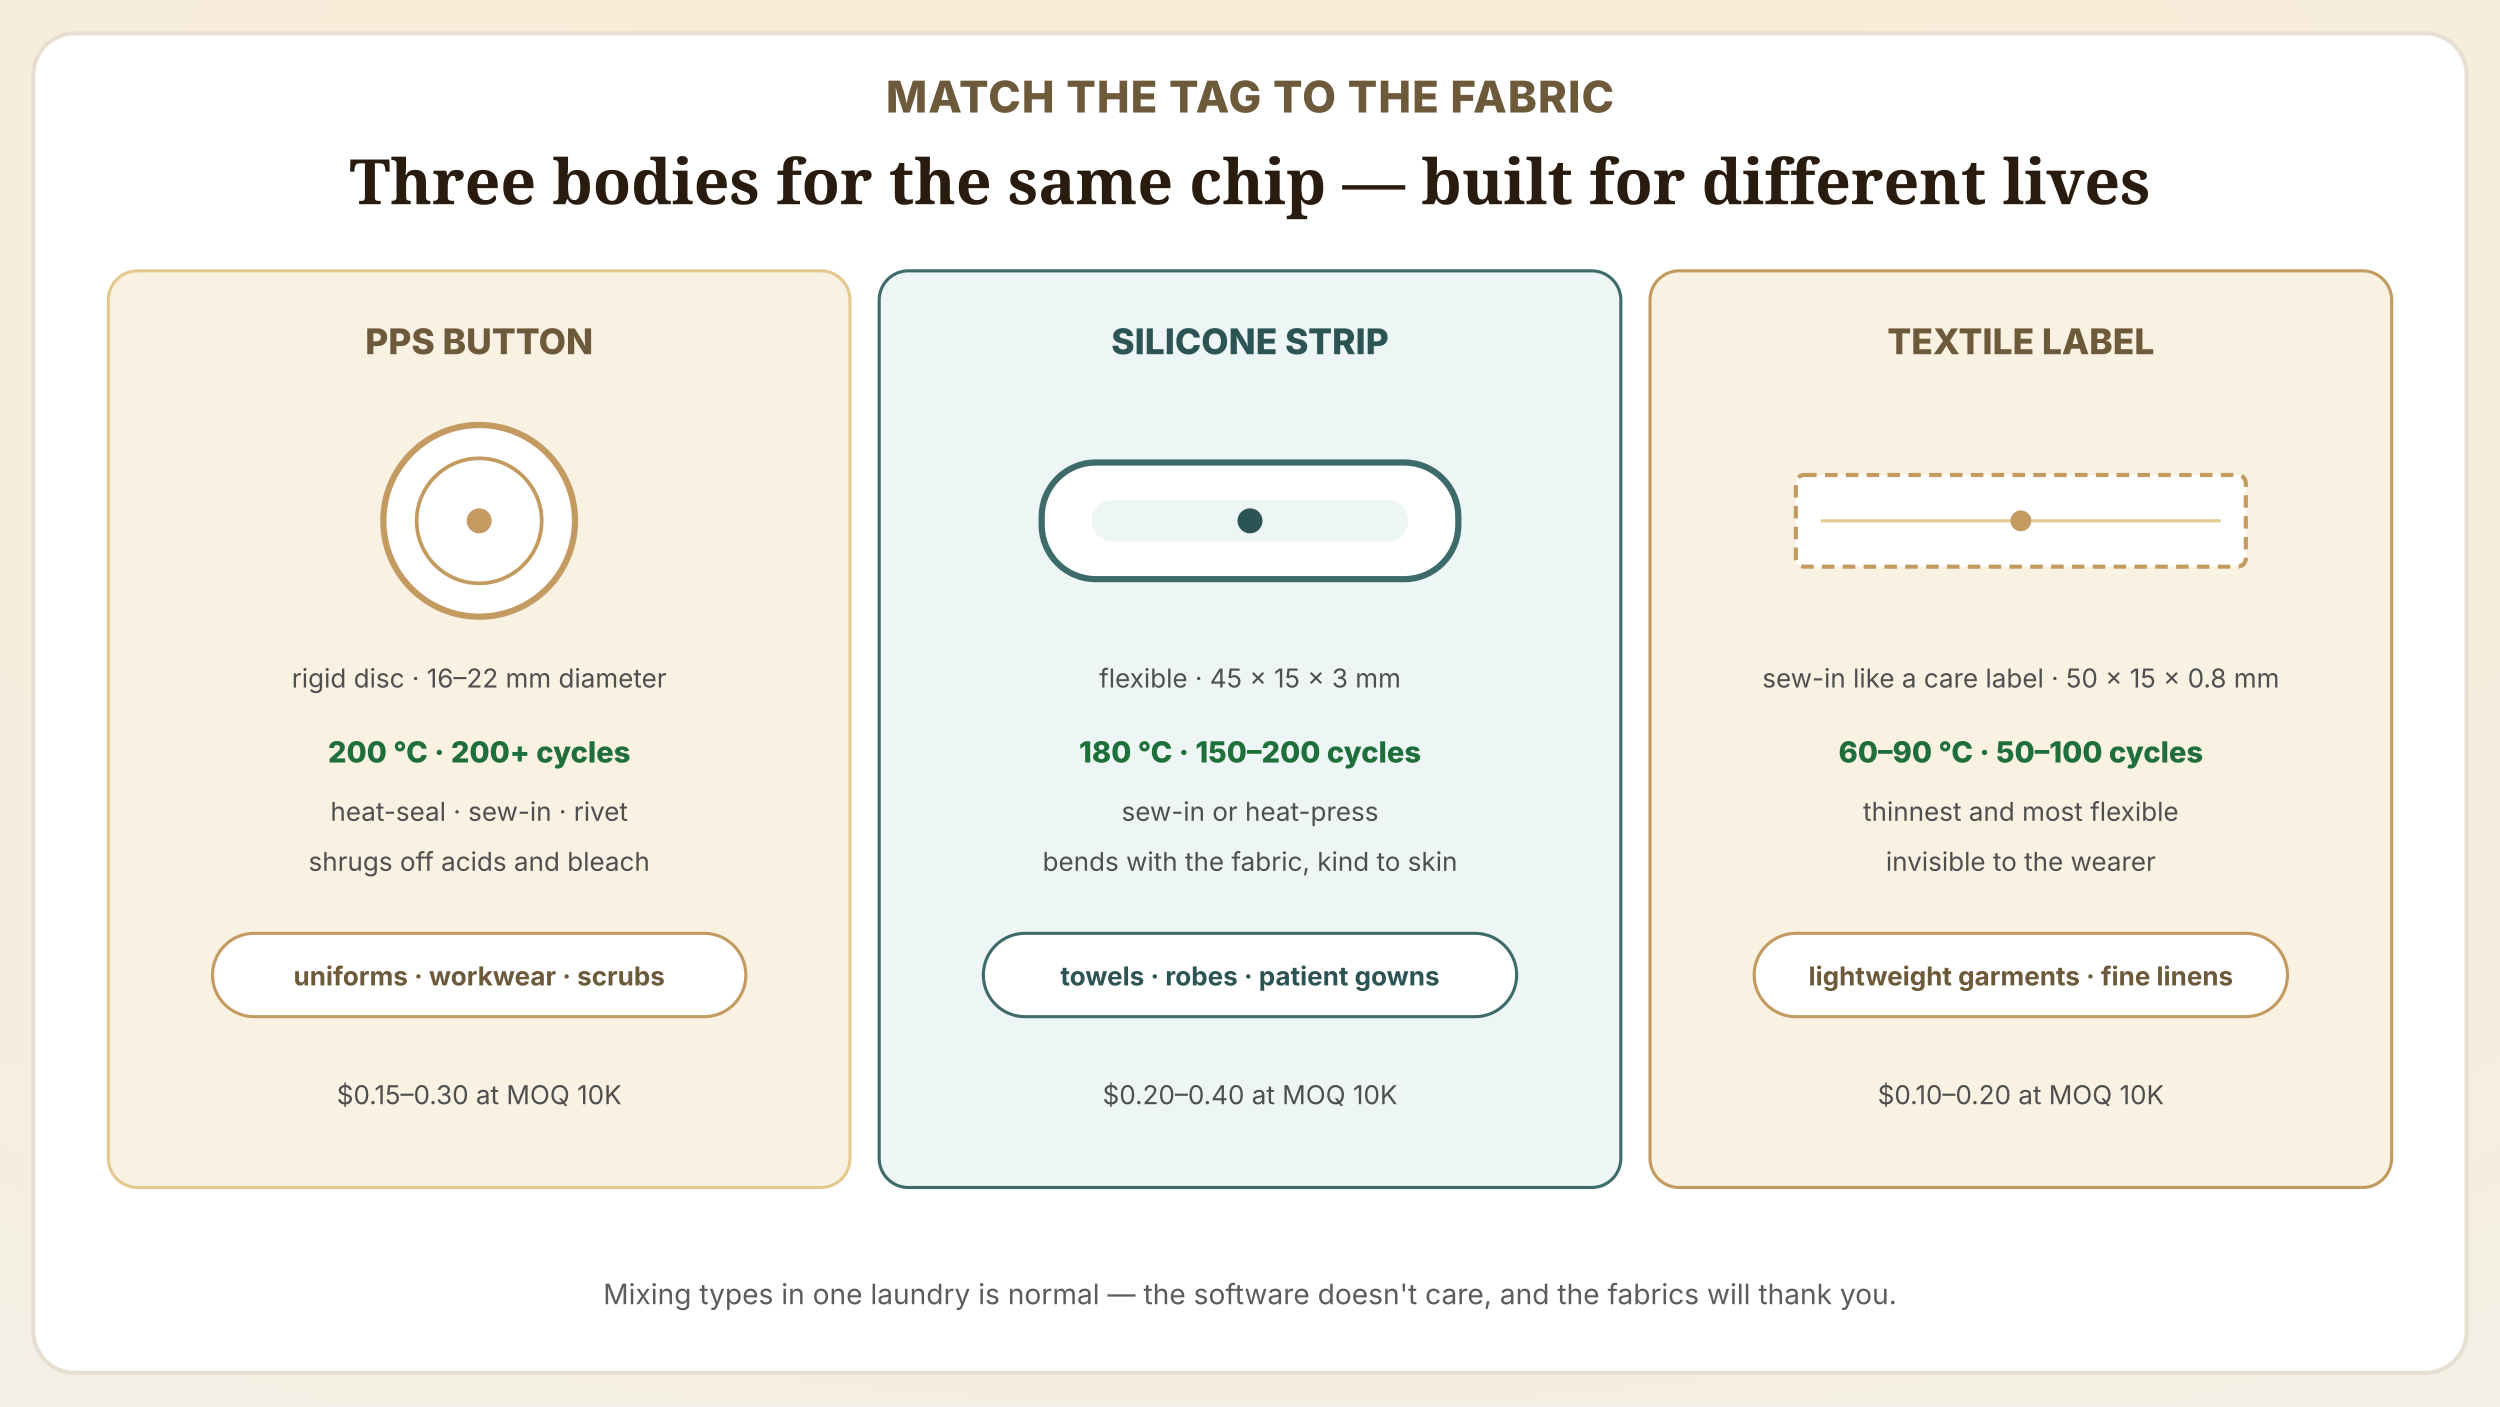
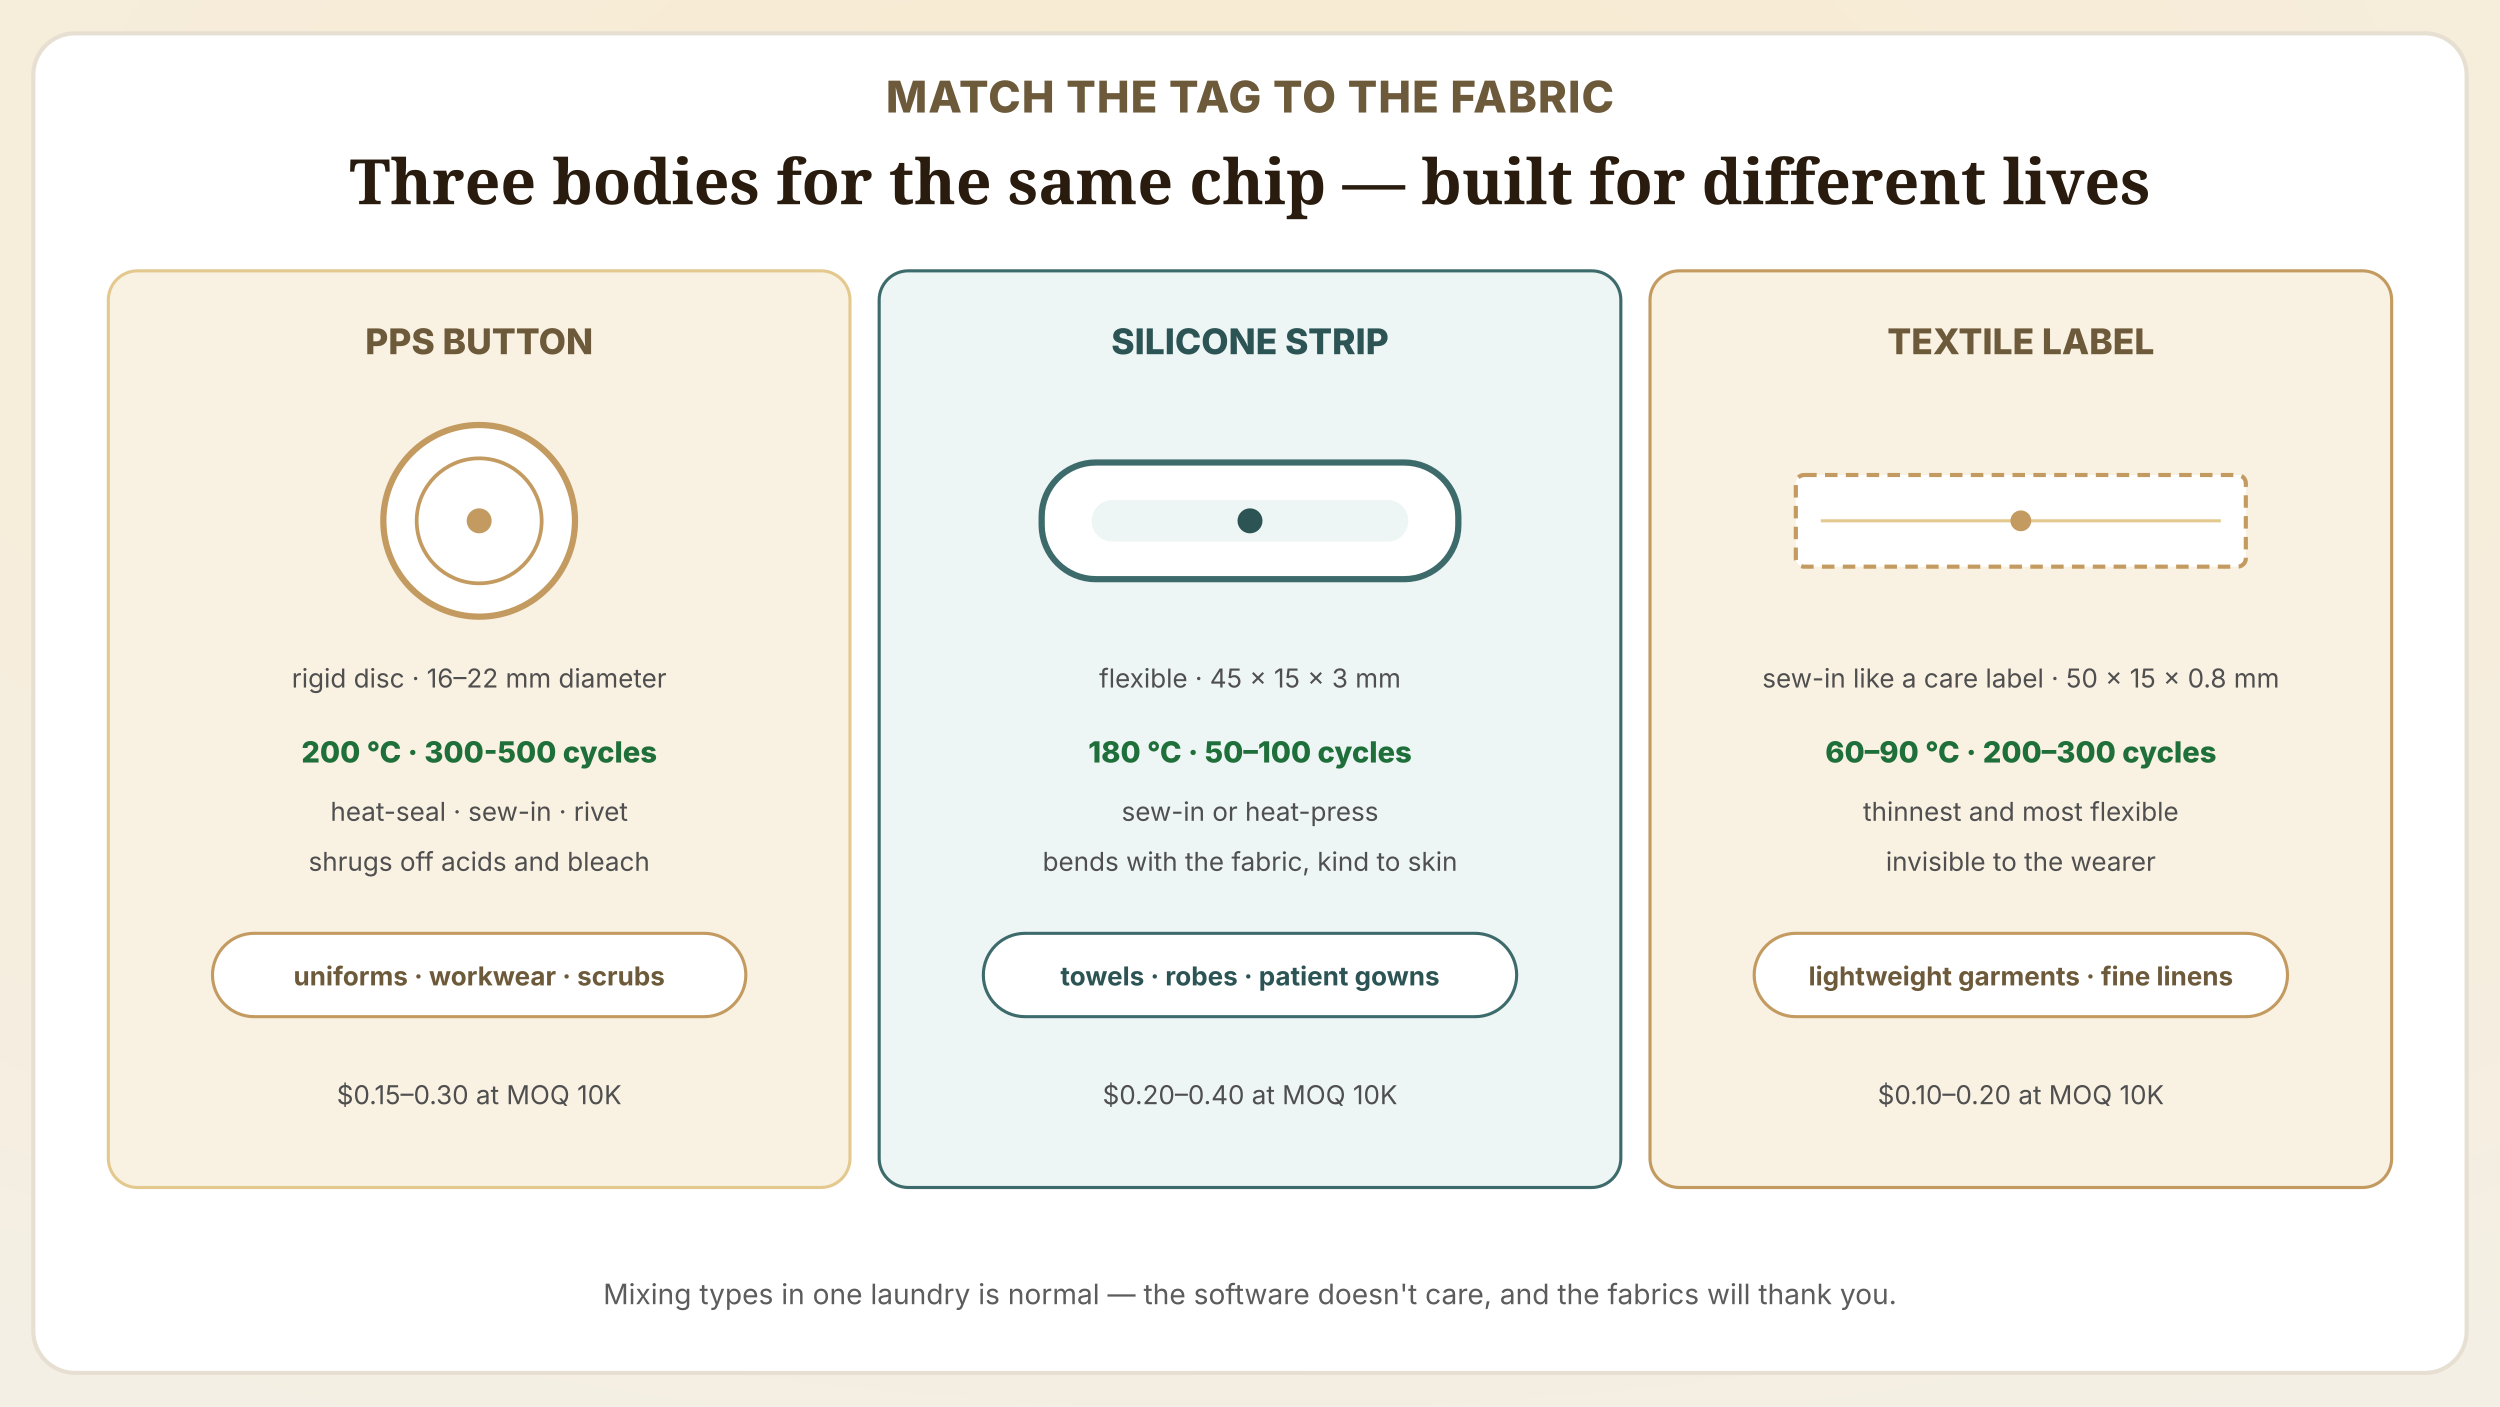
<svg xmlns="http://www.w3.org/2000/svg" viewBox="0 0 1200 675" role="img" aria-labelledby="t d" font-family="Inter, -apple-system, BlinkMacSystemFont, 'Segoe UI', Roboto, sans-serif">
  <defs>
    <radialGradient id="bg" cx="50%" cy="16%" r="94%">
      <stop offset="0%" stop-color="#f8ead0" />
      <stop offset="100%" stop-color="#f4efe4" />
    </radialGradient>
  </defs>
  <rect width="1200" height="675" fill="url(#bg)" />
  <rect x="16" y="16" width="1168" height="643" rx="20" fill="#ffffff" stroke="#e6dfd2" stroke-width="2" />
  <text x="600" y="54" text-anchor="middle" font-size="21" font-weight="800" letter-spacing="0.5" fill="#6d5a3a">MATCH THE TAG TO THE FABRIC</text>
  <text x="600" y="98" text-anchor="middle" font-family="Lora, Georgia, serif" font-size="30" font-weight="700" fill="#291c0e">Three bodies for the same chip — built for different lives</text>
  <rect x="52" y="130" width="356" height="440" rx="14" fill="#f9f1e2" stroke="#e4c98f" stroke-width="1.5" />
  <text x="230" y="170" text-anchor="middle" font-size="17" font-weight="800" fill="#6d5a3a">PPS BUTTON</text>
  <circle cx="230" cy="250" r="46" fill="#ffffff" stroke="#c39a5f" stroke-width="3" />
  <circle cx="230" cy="250" r="30" fill="none" stroke="#c39a5f" stroke-width="1.8" />
  <circle cx="230" cy="250" r="6" fill="#c39a5f" />
  <text x="230" y="330" text-anchor="middle" font-size="12.5" fill="#4f4f4f">rigid disc · 16–22 mm diameter</text>
-   <text x="230" y="366" text-anchor="middle" font-size="14" font-weight="800" fill="#1f6f3a">200 °C · 200+ cycles</text>
+   <text x="230" y="366" text-anchor="middle" font-size="14" font-weight="800" fill="#1f6f3a">200 °C · 300-500 cycles</text>
  <text x="230" y="394" text-anchor="middle" font-size="12.5" fill="#4f4f4f">heat-seal · sew-in · rivet</text>
  <text x="230" y="418" text-anchor="middle" font-size="12.5" fill="#4f4f4f">shrugs off acids and bleach</text>
  <rect x="102" y="448" width="256" height="40" rx="20" fill="#ffffff" stroke="#c39a5f" stroke-width="1.5" />
  <text x="230" y="473" text-anchor="middle" font-size="12.5" font-weight="700" fill="#6d5a3a">uniforms · workwear · scrubs</text>
  <text x="230" y="530" text-anchor="middle" font-size="12.5" fill="#4f4f4f">$0.15–0.30 at MOQ 10K</text>
  <rect x="422" y="130" width="356" height="440" rx="14" fill="#eef5f5" stroke="#3d6b6b" stroke-width="1.5" />
  <text x="600" y="170" text-anchor="middle" font-size="17" font-weight="800" fill="#2c5454">SILICONE STRIP</text>
  <rect x="500" y="222" width="200" height="56" rx="26" fill="#ffffff" stroke="#3d6b6b" stroke-width="3" />
  <rect x="524" y="240" width="152" height="20" rx="10" fill="#eef5f5" />
  <circle cx="600" cy="250" r="6" fill="#2c5454" />
  <text x="600" y="330" text-anchor="middle" font-size="12.5" fill="#4f4f4f">flexible · 45 × 15 × 3 mm</text>
-   <text x="600" y="366" text-anchor="middle" font-size="14" font-weight="800" fill="#1f6f3a">180 °C · 150–200 cycles</text>
+   <text x="600" y="366" text-anchor="middle" font-size="14" font-weight="800" fill="#1f6f3a">180 °C · 50–100 cycles</text>
  <text x="600" y="394" text-anchor="middle" font-size="12.5" fill="#4f4f4f">sew-in or heat-press</text>
  <text x="600" y="418" text-anchor="middle" font-size="12.5" fill="#4f4f4f">bends with the fabric, kind to skin</text>
  <rect x="472" y="448" width="256" height="40" rx="20" fill="#ffffff" stroke="#3d6b6b" stroke-width="1.5" />
  <text x="600" y="473" text-anchor="middle" font-size="12.5" font-weight="700" fill="#2c5454">towels · robes · patient gowns</text>
  <text x="600" y="530" text-anchor="middle" font-size="12.5" fill="#4f4f4f">$0.20–0.40 at MOQ 10K</text>
  <rect x="792" y="130" width="356" height="440" rx="14" fill="#f9f1e2" stroke="#c39a5f" stroke-width="1.5" />
  <text x="970" y="170" text-anchor="middle" font-size="17" font-weight="800" fill="#6d5a3a">TEXTILE LABEL</text>
  <rect x="862" y="228" width="216" height="44" rx="4" fill="#ffffff" stroke="#c39a5f" stroke-width="2" stroke-dasharray="6 4" />
  <path d="M 874 250 h 192" stroke="#e4c98f" stroke-width="1.5" />
  <circle cx="970" cy="250" r="5" fill="#c39a5f" />
  <text x="970" y="330" text-anchor="middle" font-size="12.5" fill="#4f4f4f">sew-in like a care label · 50 × 15 × 0.8 mm</text>
-   <text x="970" y="366" text-anchor="middle" font-size="14" font-weight="800" fill="#1f6f3a">60–90 °C · 50–100 cycles</text>
+   <text x="970" y="366" text-anchor="middle" font-size="14" font-weight="800" fill="#1f6f3a">60–90 °C · 200–300 cycles</text>
  <text x="970" y="394" text-anchor="middle" font-size="12.5" fill="#4f4f4f">thinnest and most flexible</text>
  <text x="970" y="418" text-anchor="middle" font-size="12.5" fill="#4f4f4f">invisible to the wearer</text>
  <rect x="842" y="448" width="256" height="40" rx="20" fill="#ffffff" stroke="#c39a5f" stroke-width="1.5" />
  <text x="970" y="473" text-anchor="middle" font-size="12.5" font-weight="700" fill="#6d5a3a">lightweight garments · fine linens</text>
  <text x="970" y="530" text-anchor="middle" font-size="12.5" fill="#4f4f4f">$0.10–0.20 at MOQ 10K</text>
  <text x="600" y="626" text-anchor="middle" font-size="13.5" fill="#5c5c5c">Mixing types in one laundry is normal — the software doesn't care, and the fabrics will thank you.</text>
</svg>
